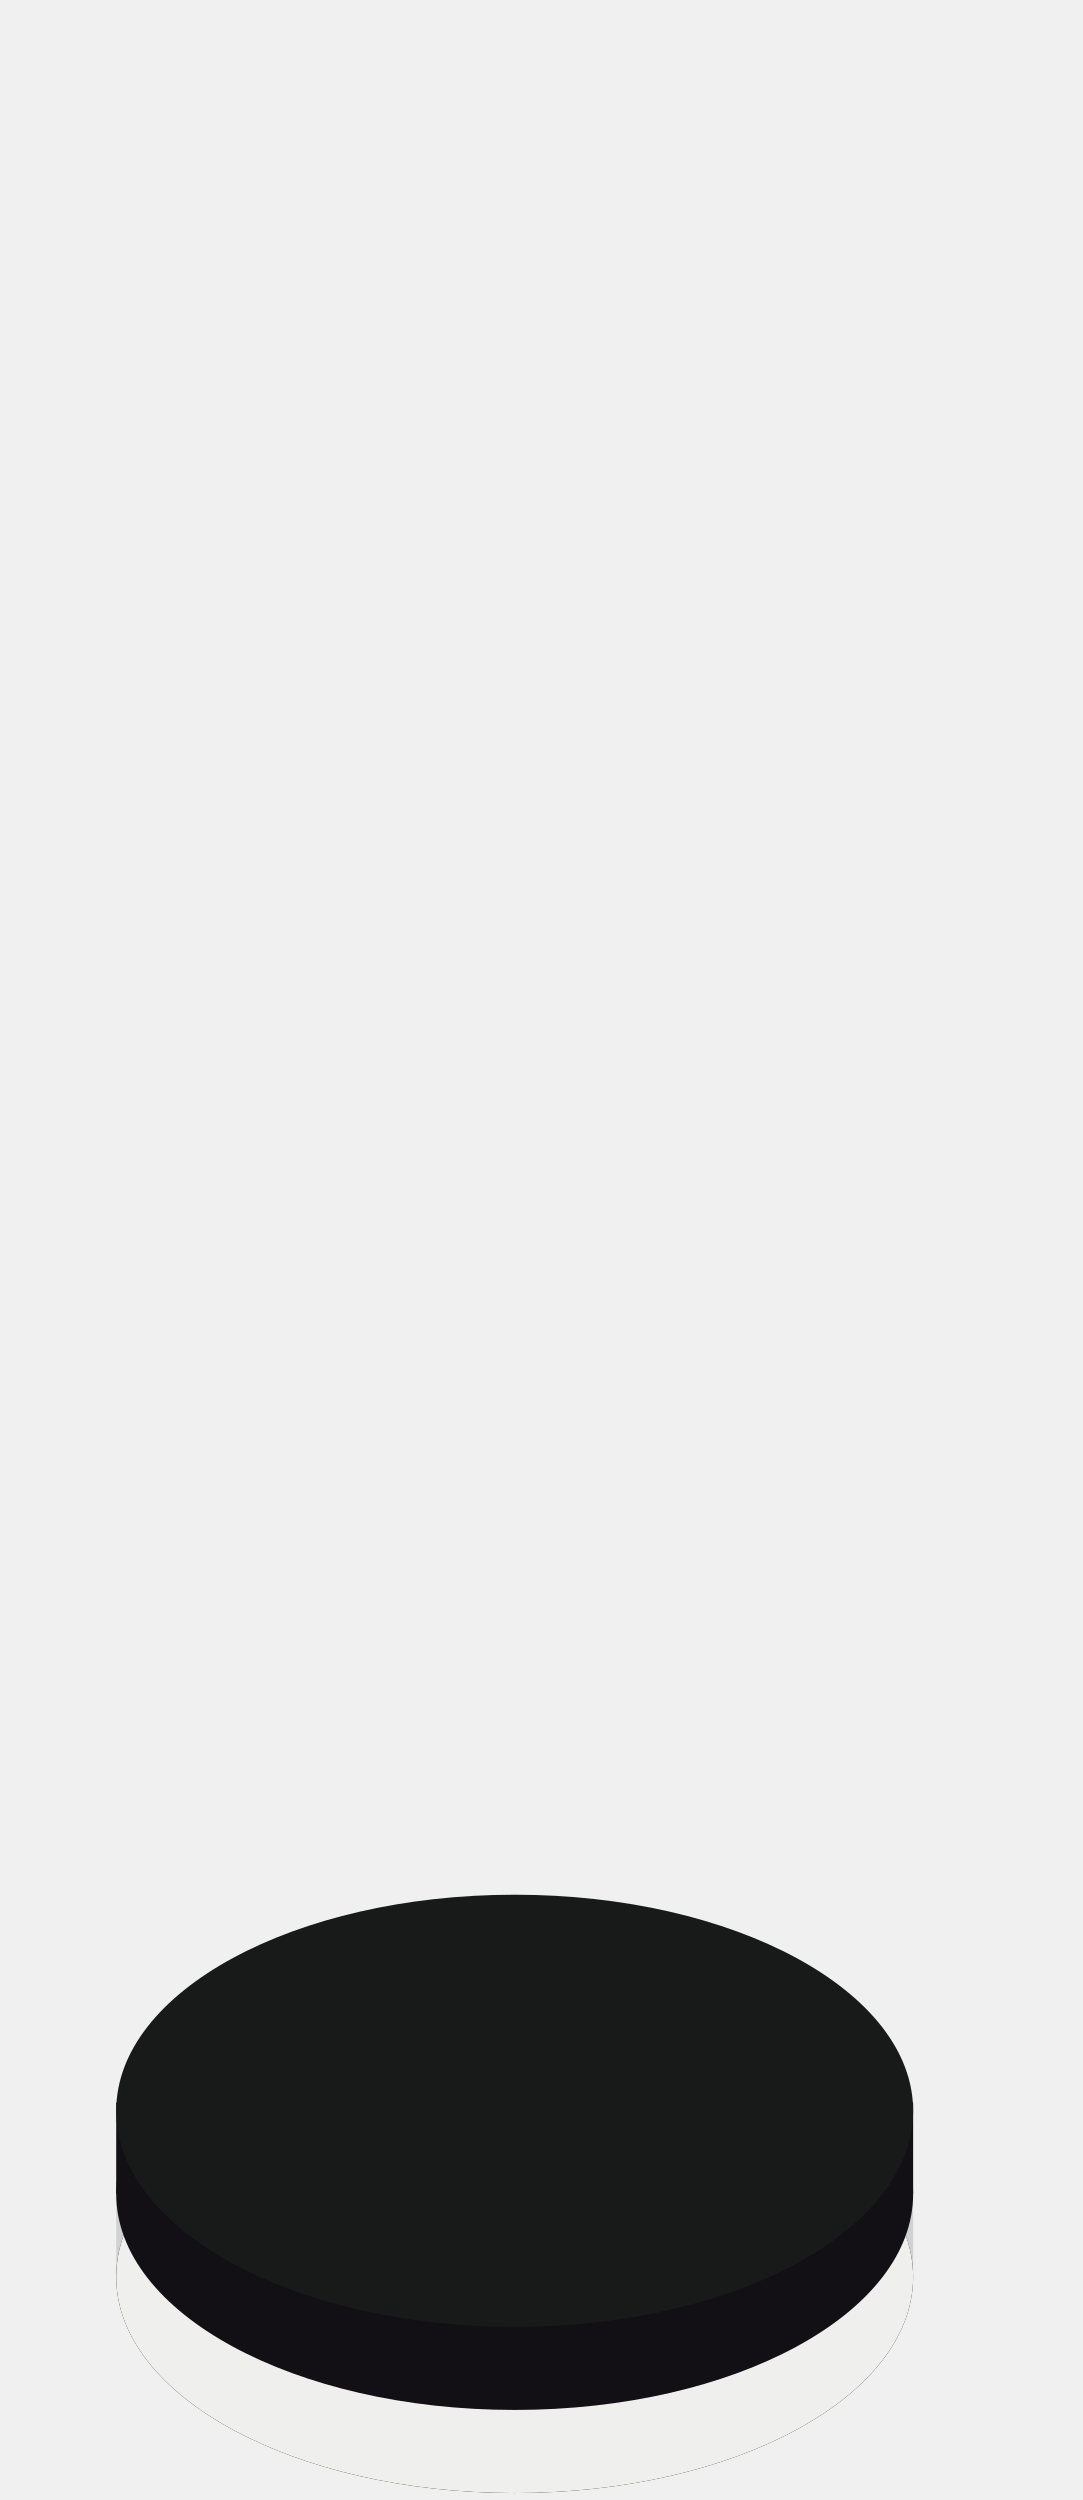
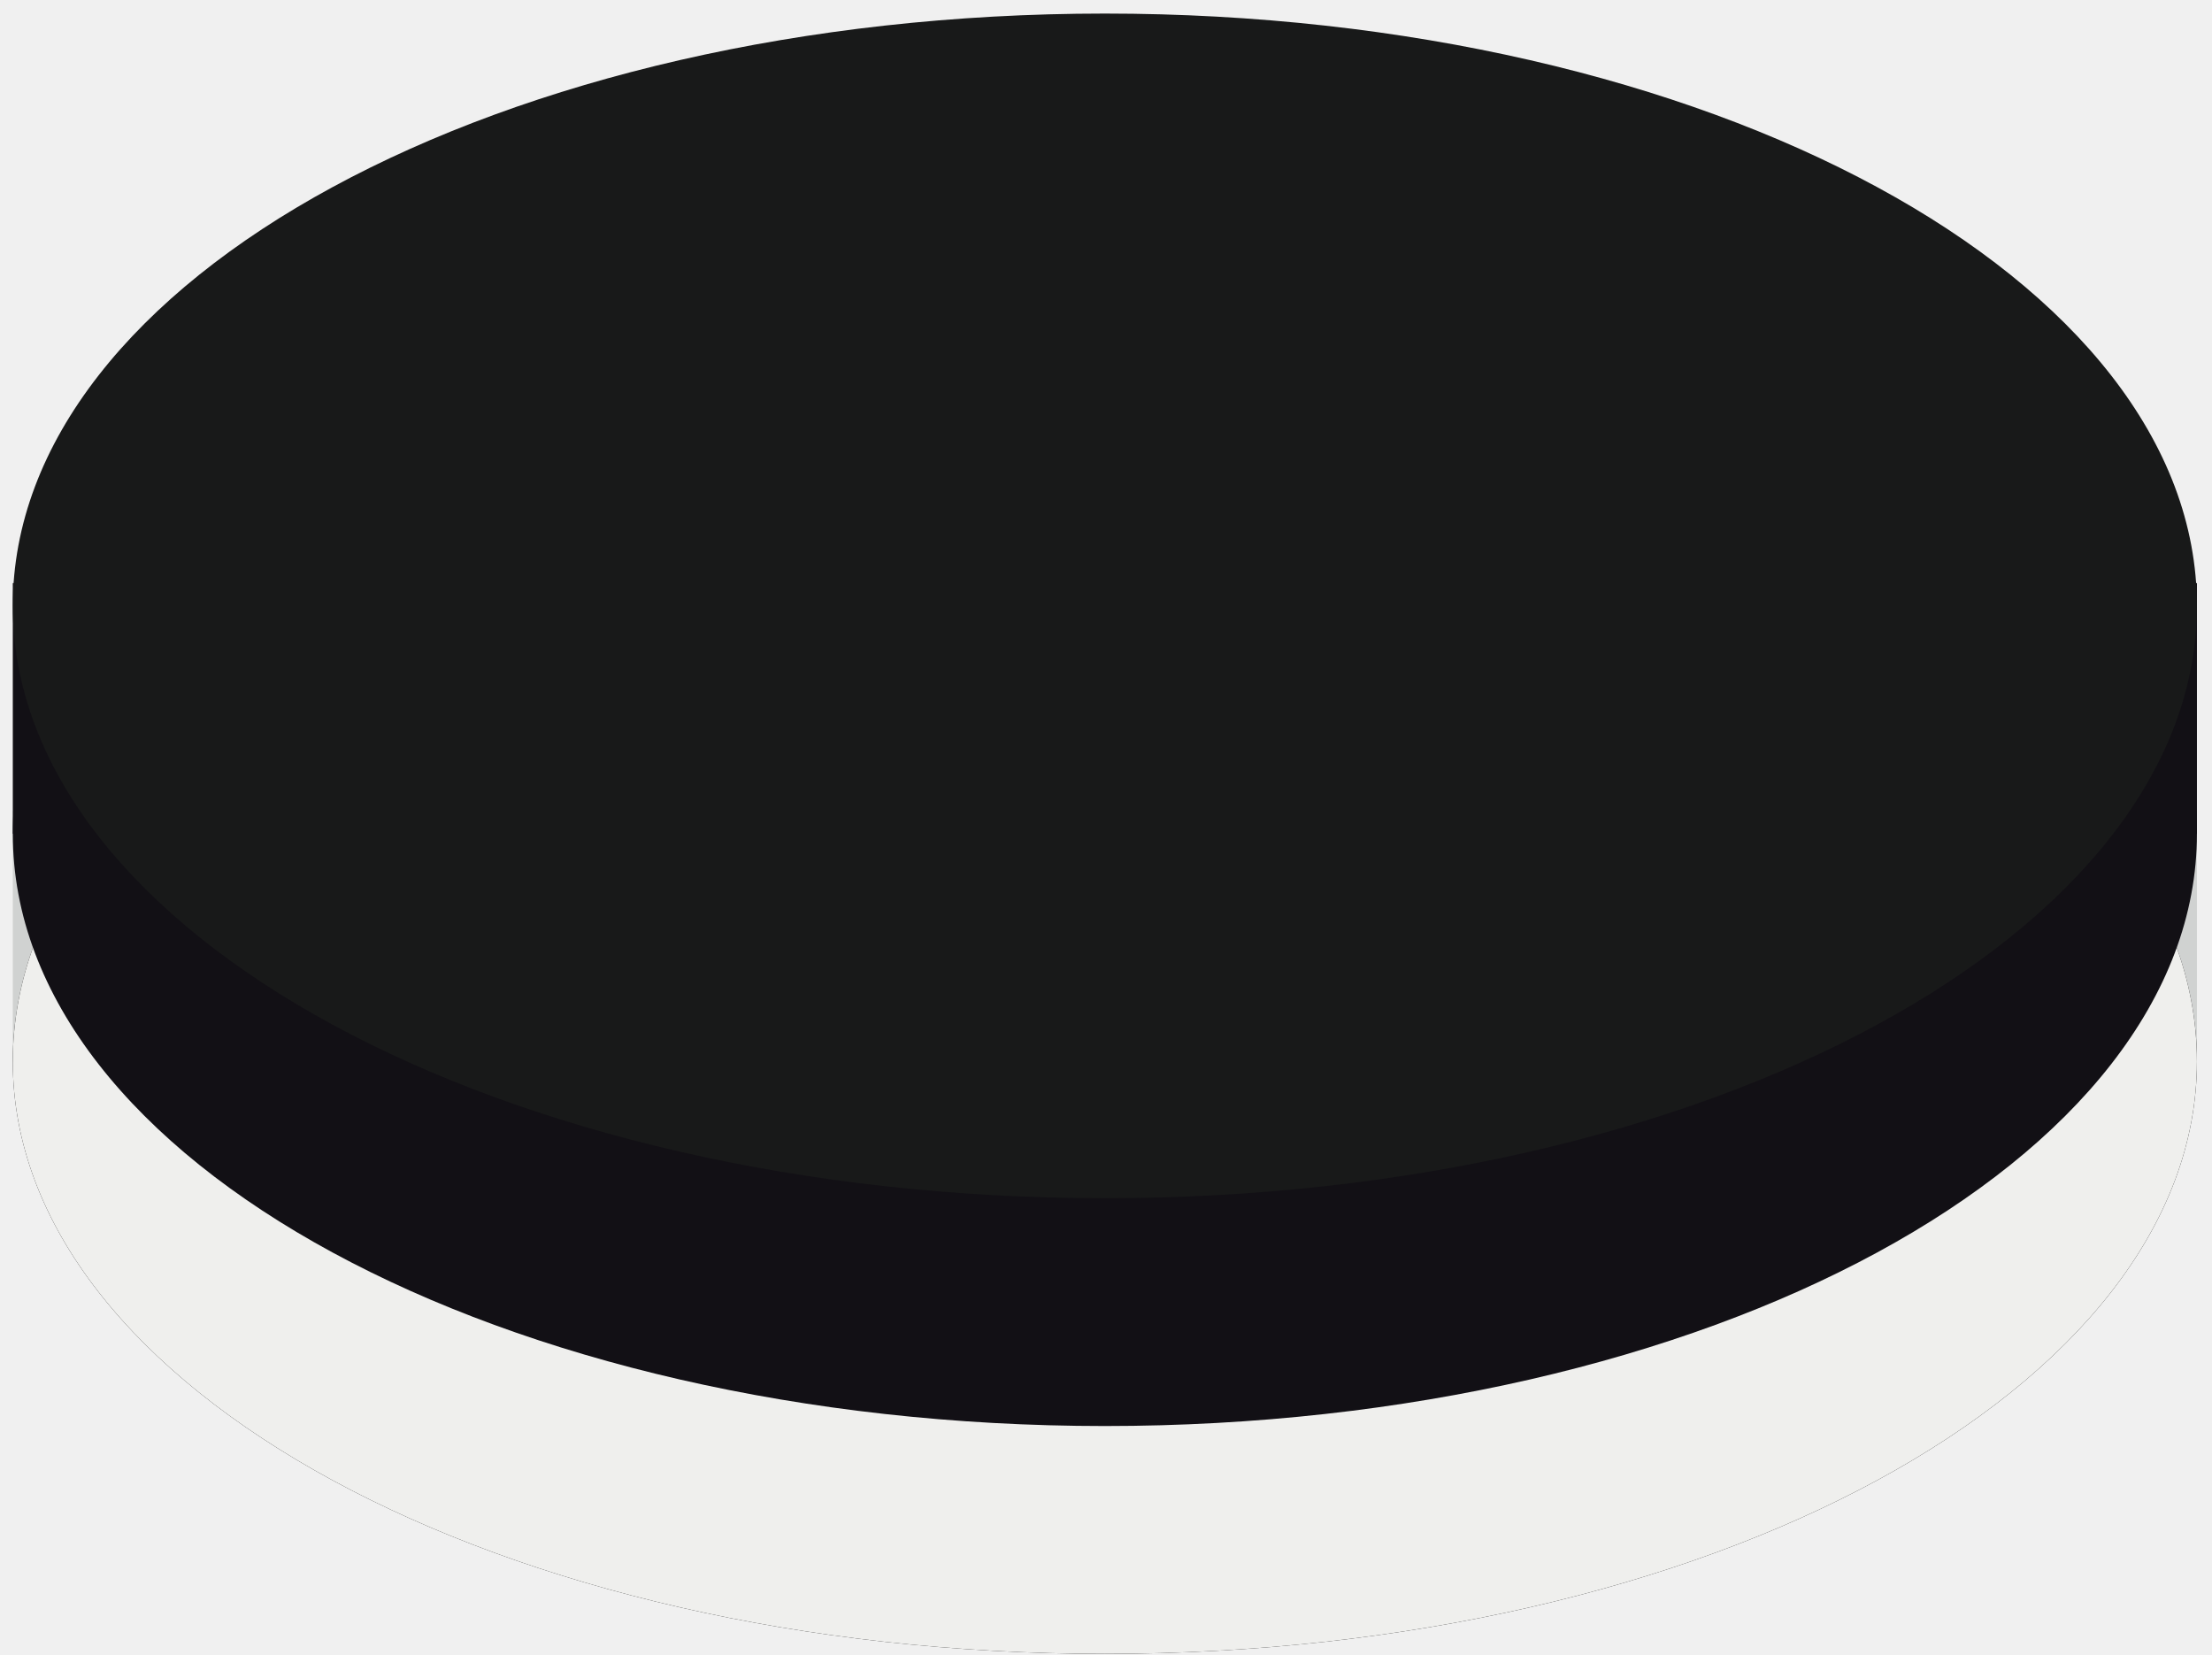
- <svg xmlns="http://www.w3.org/2000/svg" width="165px" height="381px" viewBox="0 0 165 381" version="1.1">
+ <svg xmlns="http://www.w3.org/2000/svg" width="123px" height="92px" viewBox="0 0 123 92" version="1.1">
  <defs />
  <g id="Page-1" stroke="none" stroke-width="1" fill="none" fill-rule="evenodd">
-     <g id="white">
-       <rect id="bg" fill-opacity="0.01" fill="#FFFFFF" x="0" y="0" width="165" height="381" />
+     <g id="white" transform="translate(-17, -288)">
      <g id="10" transform="translate(17.71155, 288.7542)">
        <g id="Black" transform="translate(0, 24.88792)">
          <rect id="Rectangle" fill="#D0D2D1" x="0" y="19.438" width="121.451" height="13.931" />
          <ellipse id="Oval-Copy" fill="#000000" cx="60.725" cy="33.37" rx="60.725" ry="32.928" />
          <ellipse id="Oval" fill="#EFEFED" cx="60.725" cy="33.37" rx="60.725" ry="32.928" />
        </g>
        <g id="White">
          <rect id="Rectangle" fill="#121015" x="0" y="31.662" width="121.451" height="13.931" />
          <ellipse id="Oval-Copy" fill="#121015" cx="60.725" cy="45.593" rx="60.725" ry="32.928" />
          <ellipse id="Oval" fill="#181919" cx="60.725" cy="32.928" rx="60.725" ry="32.928" />
        </g>
      </g>
    </g>
  </g>
</svg>
